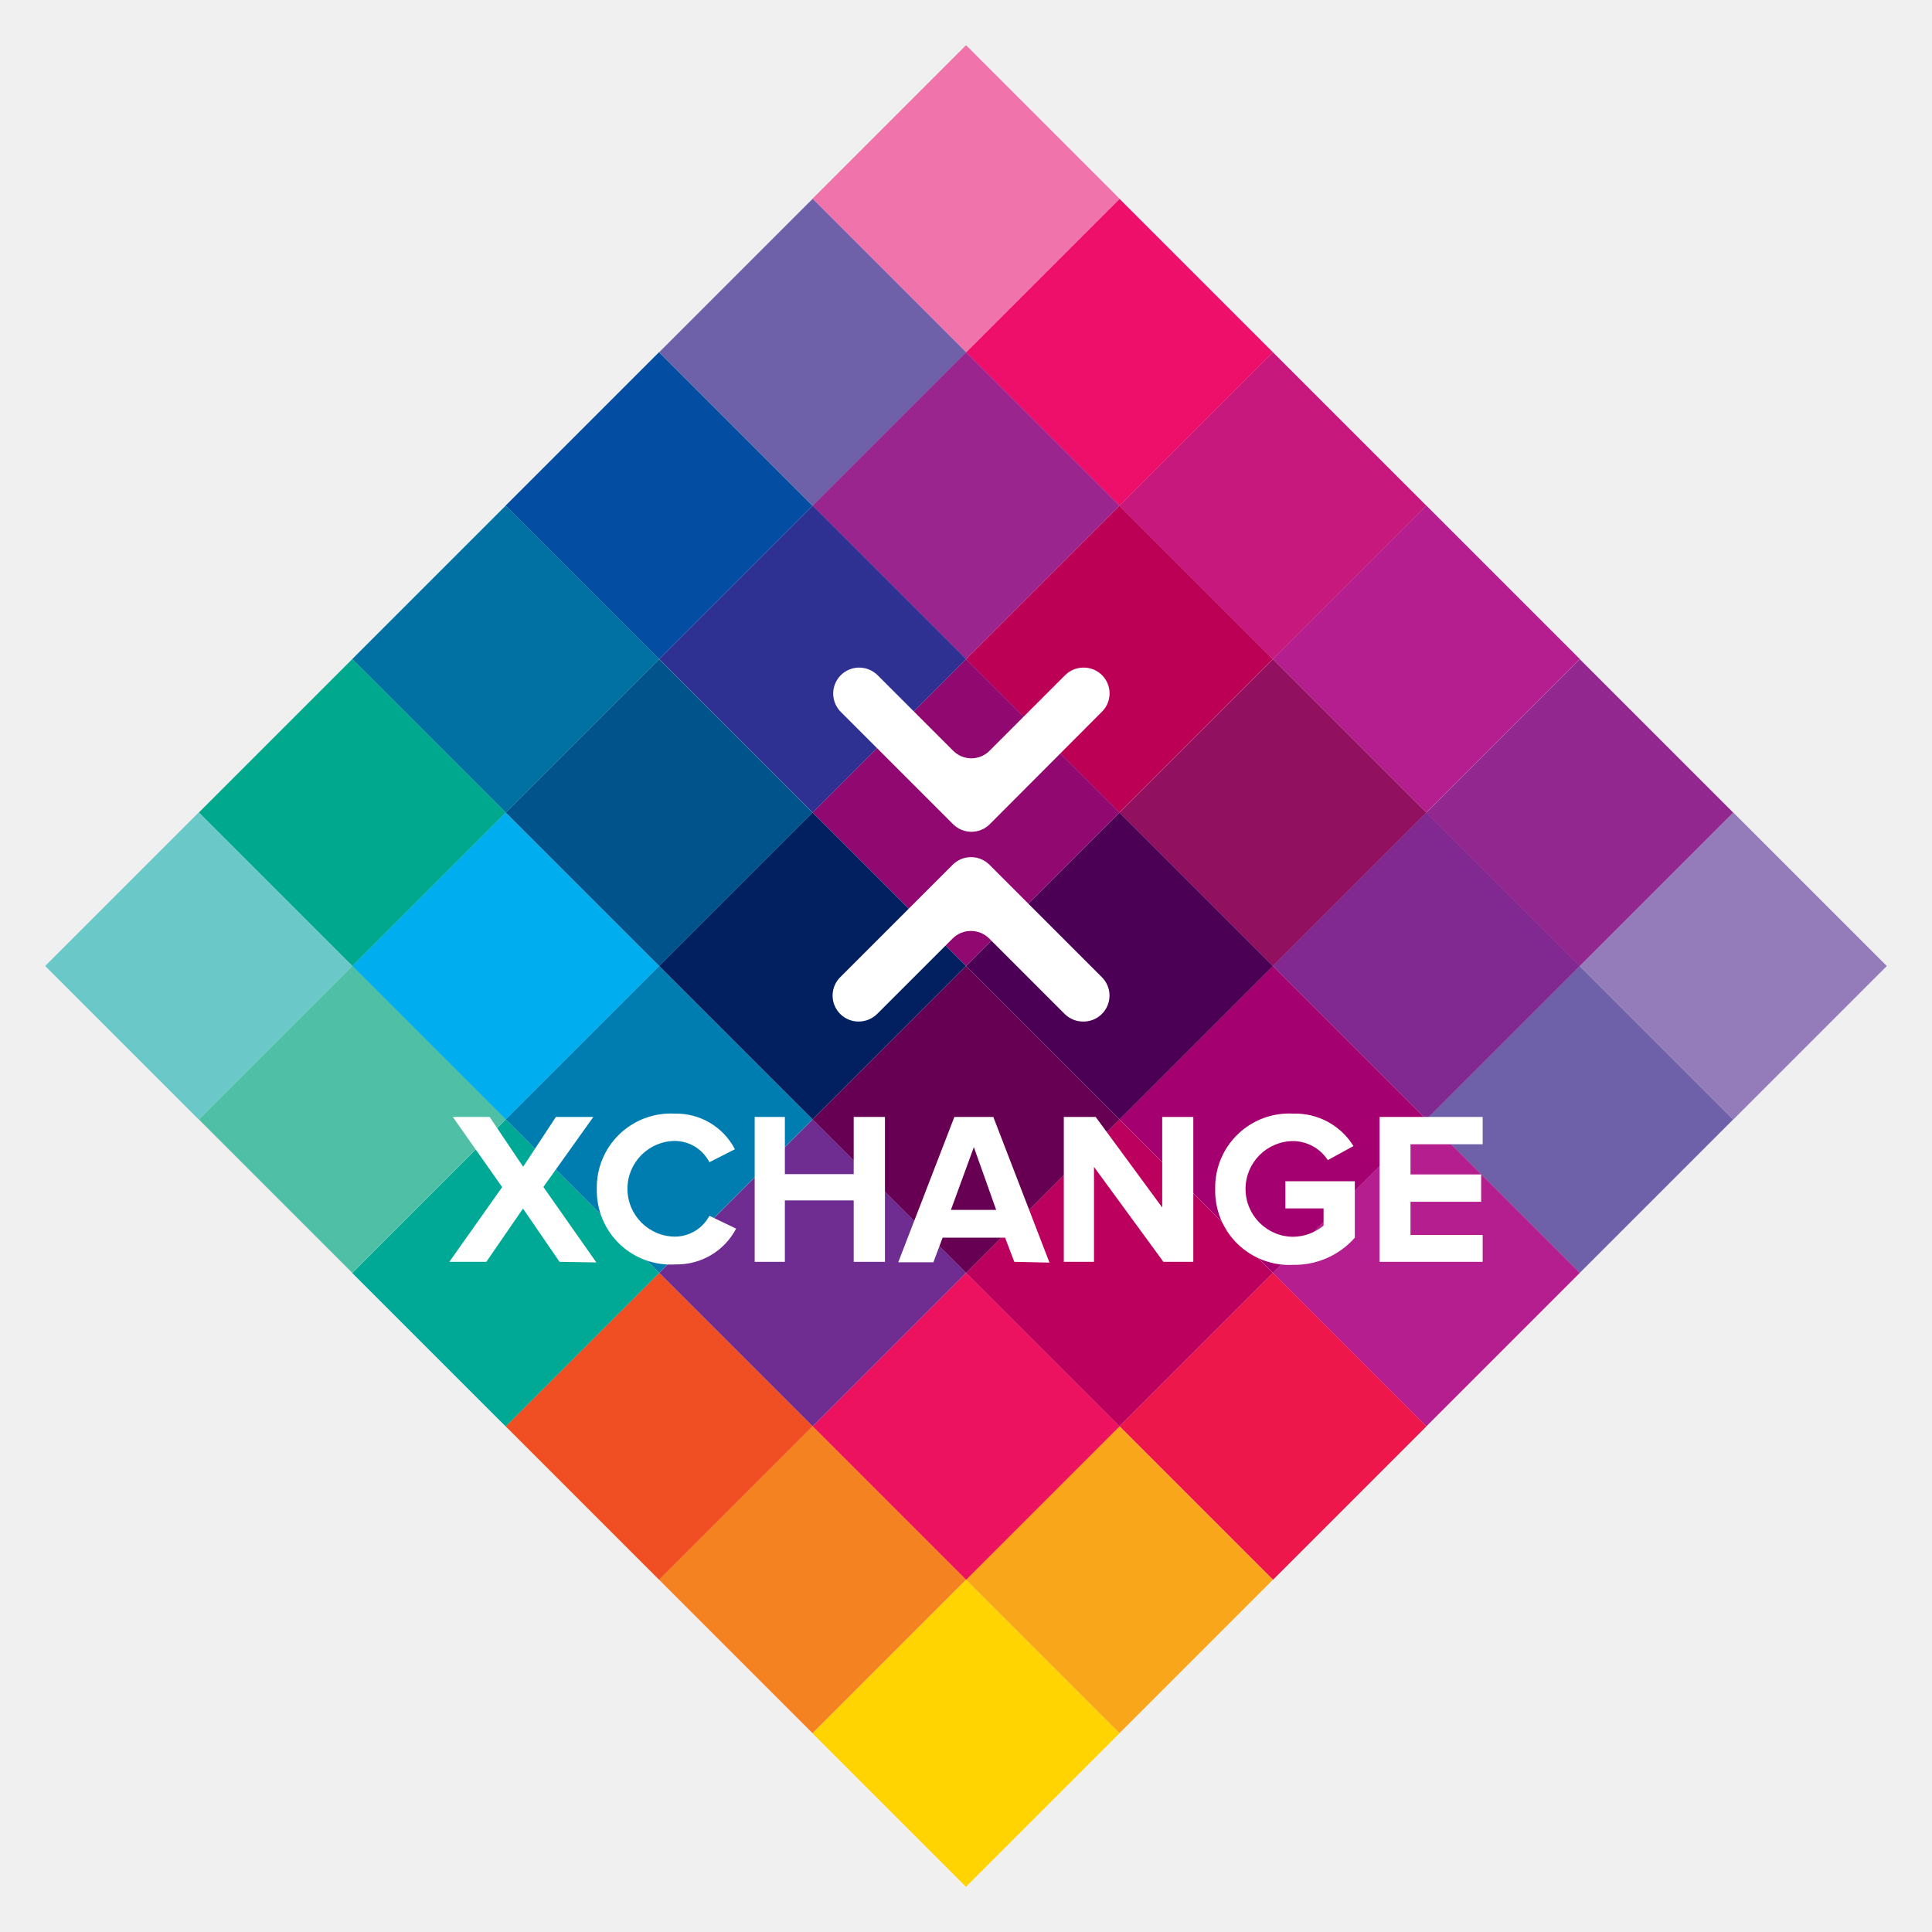
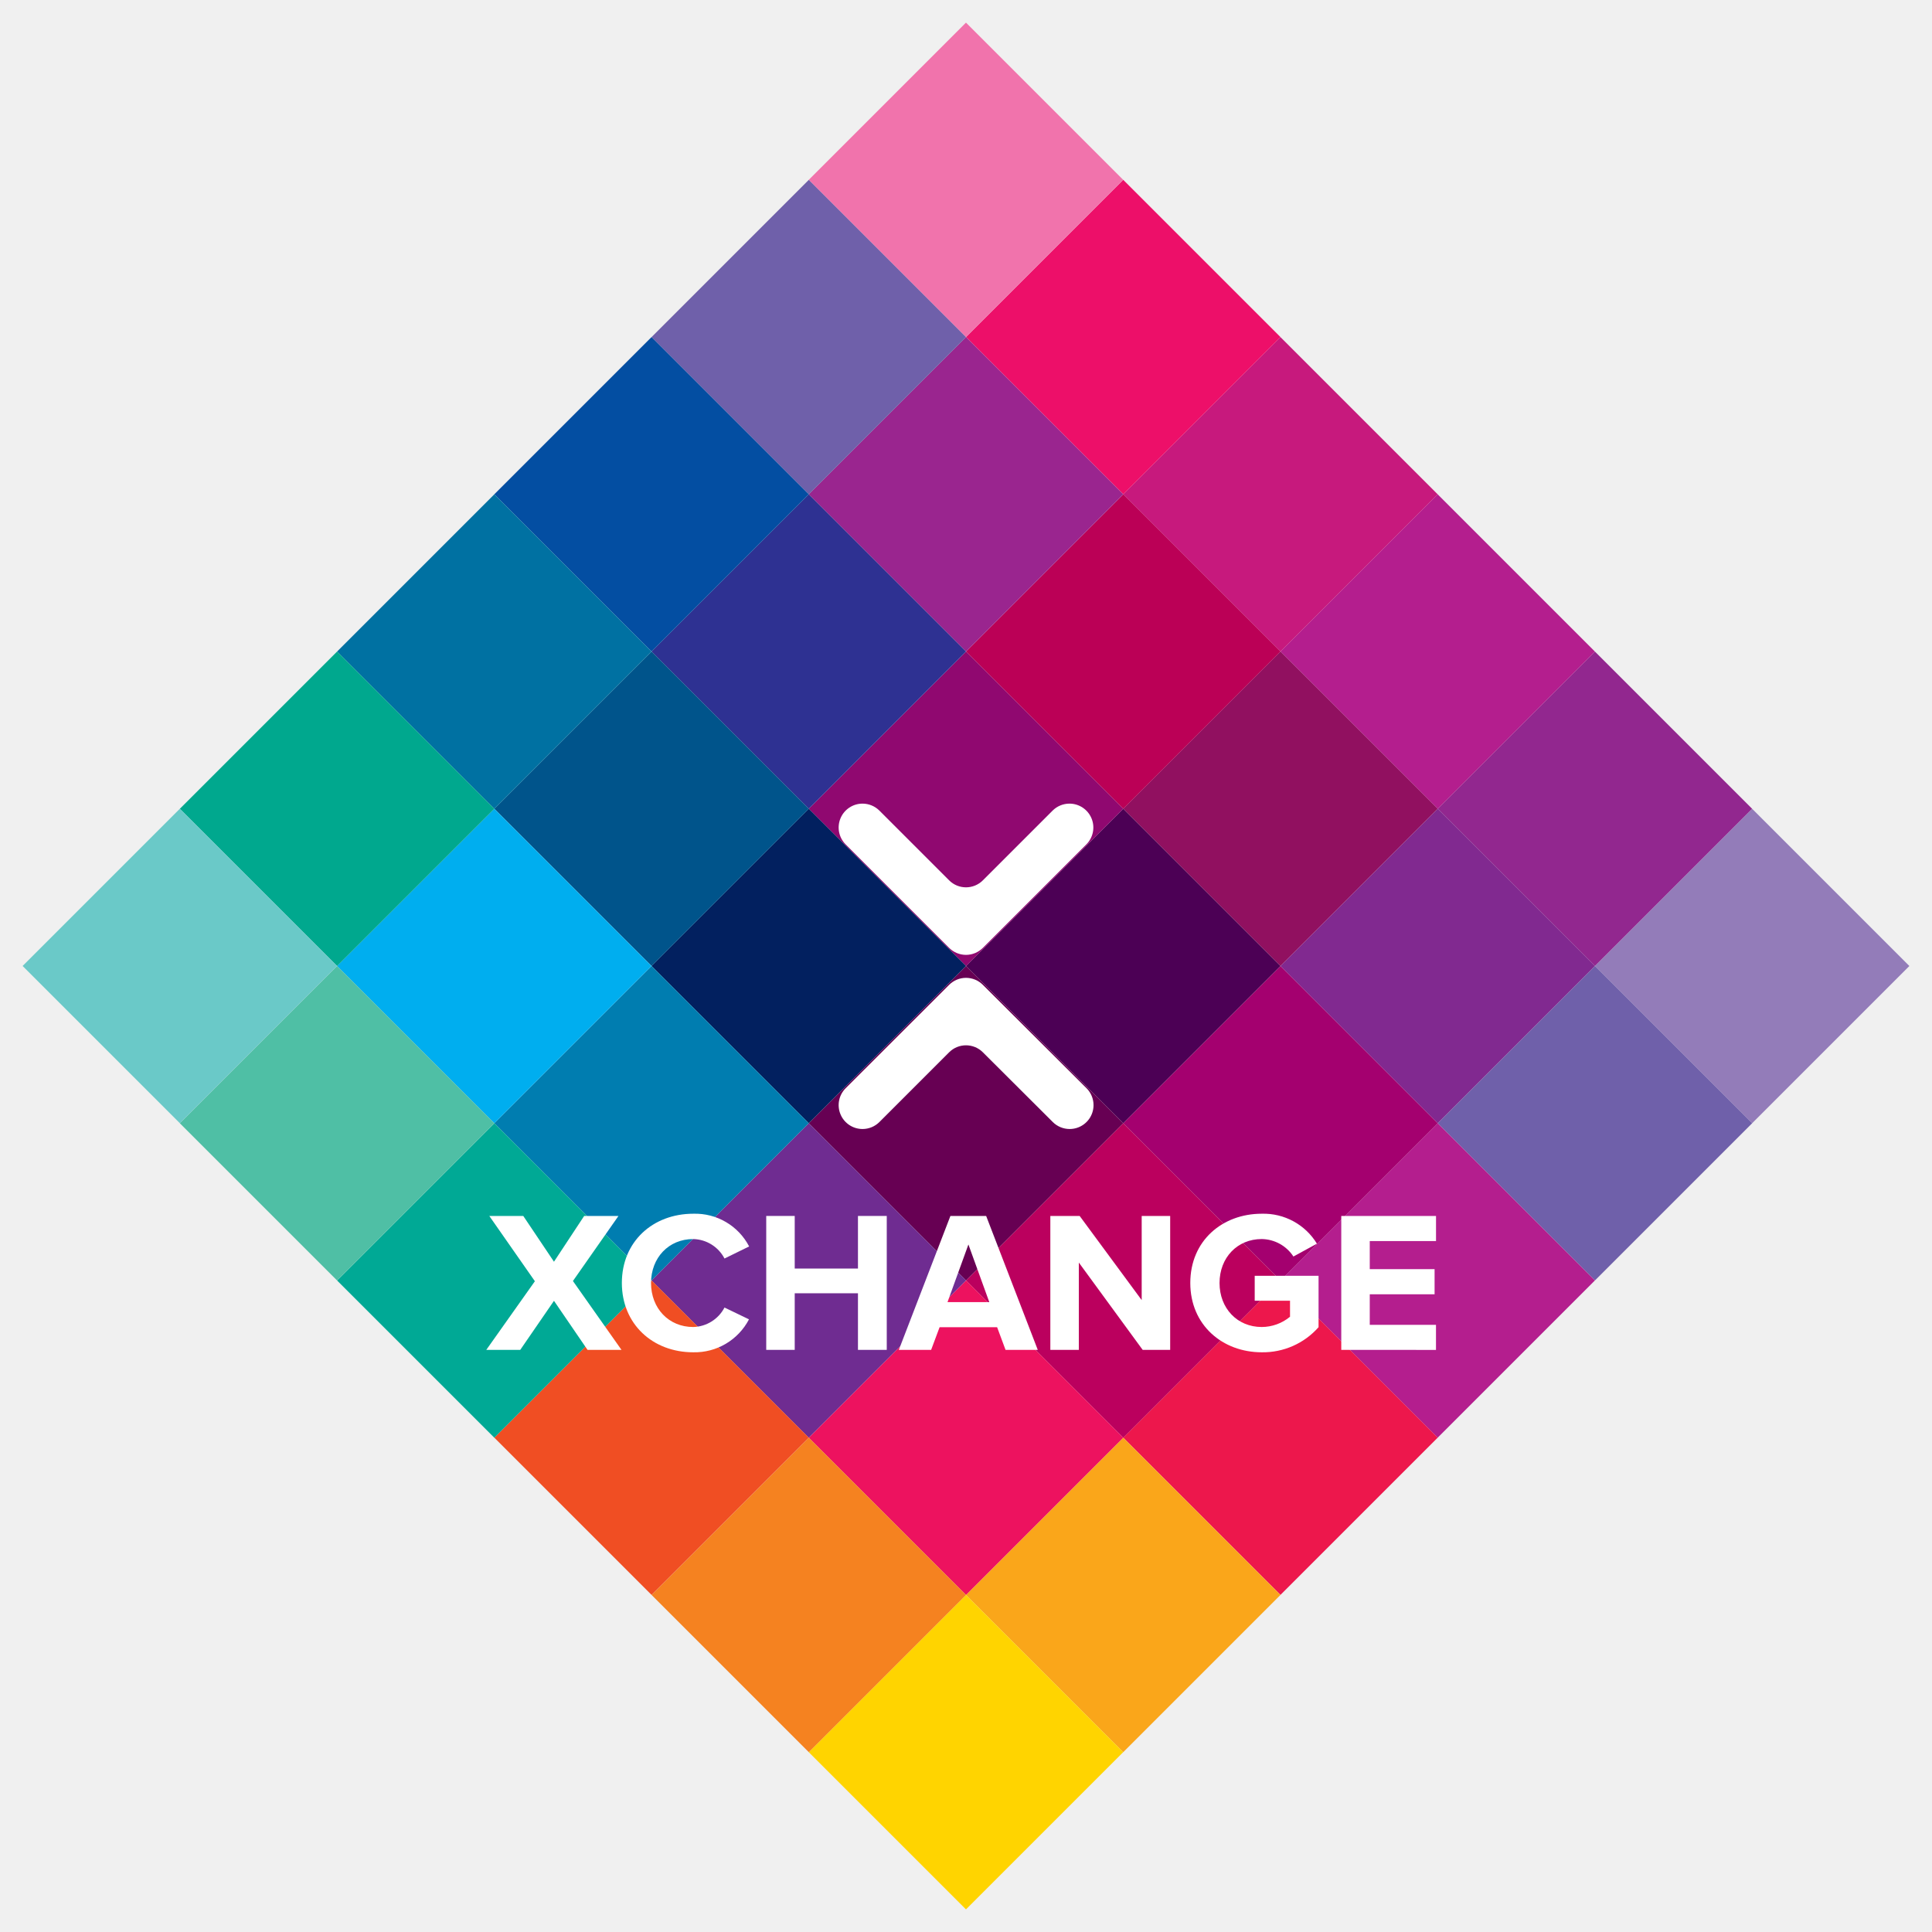
- <svg xmlns="http://www.w3.org/2000/svg" viewBox="0 0 128 128">
-   <rect x="107.64" y="56.81" width="14.38" height="14.38" transform="translate(241.29 28.06) rotate(135)" style="fill:#937cb9" />
-   <rect x="97.48" y="46.64" width="14.38" height="14.38" transform="translate(216.74 17.89) rotate(135)" style="fill:#92278f" />
-   <rect x="87.31" y="36.48" width="14.38" height="14.38" transform="translate(192.2 7.72) rotate(135)" style="fill:#b41e8e" />
-   <rect x="97.48" y="66.98" width="14.38" height="14.38" transform="translate(231.12 52.6) rotate(135)" style="fill:#6f60aa" />
-   <rect x="87.31" y="77.14" width="14.38" height="14.38" transform="translate(220.95 77.14) rotate(135)" style="fill:#b41e8e" />
-   <rect x="87.31" y="56.81" width="14.38" height="14.38" transform="translate(206.58 42.43) rotate(135)" style="fill:#812990" />
-   <rect x="77.14" y="66.98" width="14.38" height="14.38" transform="translate(196.41 66.98) rotate(135)" style="fill:#a4006f" />
-   <rect x="77.14" y="46.64" width="14.38" height="14.38" transform="translate(182.03 32.27) rotate(135)" style="fill:#911060" />
-   <rect x="66.98" y="56.81" width="14.38" height="14.38" transform="translate(171.87 56.81) rotate(135)" style="fill:#4c0055" />
-   <rect x="77.14" y="26.31" width="14.38" height="14.38" transform="translate(167.65 -2.44) rotate(135)" style="fill:#c7197d" />
-   <rect x="66.98" y="16.14" width="14.38" height="14.38" transform="translate(143.11 -12.61) rotate(135)" style="fill:#ed0f69" />
-   <rect x="56.81" y="5.98" width="14.38" height="14.38" transform="translate(118.57 -22.78) rotate(135)" style="fill:#f173ac" />
-   <rect x="66.98" y="36.48" width="14.38" height="14.38" transform="translate(157.49 22.1) rotate(135)" style="fill:#bb0056" />
-   <rect x="56.81" y="46.64" width="14.38" height="14.38" transform="translate(147.32 46.64) rotate(135)" style="fill:#900870" />
-   <rect x="56.81" y="26.31" width="14.38" height="14.38" transform="translate(132.94 11.93) rotate(135)" style="fill:#9a258f" />
-   <rect x="46.64" y="36.48" width="14.38" height="14.38" transform="translate(122.78 36.48) rotate(135)" style="fill:#2e3192" />
-   <rect x="46.64" y="16.14" width="14.38" height="14.38" transform="translate(108.4 1.77) rotate(135)" style="fill:#6f60aa" />
-   <rect x="36.48" y="26.31" width="14.38" height="14.38" transform="translate(98.23 26.31) rotate(135)" style="fill:#034ea2" />
-   <rect x="77.14" y="87.31" width="14.38" height="14.38" transform="translate(210.79 101.69) rotate(135)" style="fill:#ed174c" />
-   <rect x="66.98" y="97.48" width="14.38" height="14.38" transform="translate(200.62 126.23) rotate(135)" style="fill:#faa61a" />
-   <rect x="66.98" y="77.14" width="14.38" height="14.38" transform="translate(186.24 91.52) rotate(135)" style="fill:#bb005e" />
-   <rect x="56.81" y="87.31" width="14.38" height="14.38" transform="translate(176.08 116.07) rotate(135)" style="fill:#ed125f" />
-   <rect x="56.81" y="66.98" width="14.38" height="14.38" transform="translate(161.7 81.36) rotate(135)" style="fill:#670053" />
-   <rect x="46.64" y="77.14" width="14.38" height="14.38" transform="translate(151.53 105.9) rotate(135)" style="fill:#6f2c91" />
-   <rect x="56.81" y="107.64" width="14.38" height="14.38" transform="translate(190.45 150.78) rotate(135)" style="fill:#ffd400" />
-   <rect x="46.64" y="97.48" width="14.38" height="14.38" transform="translate(165.91 140.61) rotate(135)" style="fill:#f58220" />
-   <rect x="36.48" y="87.31" width="14.38" height="14.38" transform="translate(141.37 130.44) rotate(135)" style="fill:#f04e23" />
-   <rect x="46.64" y="56.81" width="14.38" height="14.38" transform="translate(137.15 71.19) rotate(135)" style="fill:#02205f" />
-   <rect x="36.48" y="66.98" width="14.38" height="14.38" transform="translate(126.99 95.73) rotate(135)" style="fill:#007db0" />
-   <rect x="36.48" y="46.64" width="14.38" height="14.38" transform="translate(112.61 61.02) rotate(135)" style="fill:#00548b" />
-   <rect x="26.31" y="56.81" width="14.38" height="14.38" transform="translate(102.44 85.57) rotate(135)" style="fill:#00aeef" />
-   <rect x="26.31" y="36.48" width="14.38" height="14.38" transform="translate(88.07 50.86) rotate(135)" style="fill:#0071a2" />
-   <rect x="16.14" y="46.64" width="14.38" height="14.38" transform="translate(77.9 75.4) rotate(135)" style="fill:#00a88e" />
-   <rect x="26.31" y="77.14" width="14.38" height="14.38" transform="translate(116.82 120.28) rotate(135)" style="fill:#00a995" />
-   <rect x="16.14" y="66.98" width="14.38" height="14.38" transform="translate(92.28 110.11) rotate(135)" style="fill:#4fbfa5" />
-   <rect x="5.98" y="56.81" width="14.38" height="14.38" transform="translate(67.73 99.94) rotate(135)" style="fill:#6ac9c8" />
-   <path d="M37.07,83.6l-2.42-3.53L32.22,83.6H29.77l3.5-4.95L30,74h2.44l2.22,3.3L36.83,74h2.48L36,78.64l3.51,5Z" style="fill:#fff" />
-   <path d="M39.54,78.78a4.9,4.9,0,0,1,5.15-5,4.38,4.38,0,0,1,4,2.36L47,77a2.59,2.59,0,0,0-2.26-1.41,3.17,3.17,0,0,0,0,6.34A2.6,2.6,0,0,0,47,80.55l1.77.85a4.42,4.42,0,0,1-4,2.37A4.9,4.9,0,0,1,39.54,78.78Z" style="fill:#fff" />
-   <path d="M56.56,83.6V79.53H52V83.6H50V74h2v3.79h4.56V74h2.07V83.6Z" style="fill:#fff" />
-   <path d="M67.2,83.6,66.59,82H62.45l-.61,1.63H59.51L63.23,74h2.58l3.72,9.65ZM64.52,76,63,80.16h3Z" style="fill:#fff" />
-   <path d="M77.08,83.6l-4.6-6.29V83.6h-2V74h2.11L77,80V74h2.06V83.6Z" style="fill:#fff" />
-   <path d="M80.51,78.78a4.9,4.9,0,0,1,5.16-5,4.53,4.53,0,0,1,4,2.15l-1.7.93a2.77,2.77,0,0,0-2.28-1.26,3.17,3.17,0,0,0,0,6.34,3.23,3.23,0,0,0,2-.74V80.06H85.16v-1.8h4.6V82a5.32,5.32,0,0,1-4.09,1.8A4.91,4.91,0,0,1,80.51,78.78Z" style="fill:#fff" />
-   <path d="M91.4,83.6V74h6.83v1.81H93.45v2h4.68v1.81H93.45v2.2h4.78V83.6Z" style="fill:#fff" />
-   <path d="M63.13,57.28l-7.46,7.46a1.72,1.72,0,0,0,1.22,2.94h0a1.74,1.74,0,0,0,1.22-.5l5-5a1.72,1.72,0,0,1,2.43,0l5,5a1.72,1.72,0,0,0,1.22.5h0A1.72,1.72,0,0,0,73,64.74l-7.46-7.46A1.72,1.72,0,0,0,63.13,57.28Z" style="fill:#fff" />
-   <path d="M65.56,54.62,73,47.16a1.71,1.71,0,0,0-1.21-2.93h0a1.72,1.72,0,0,0-1.22.5l-5,5a1.7,1.7,0,0,1-2.43,0l-5-5a1.74,1.74,0,0,0-1.22-.5h0a1.72,1.72,0,0,0-1.22,2.93l7.46,7.46A1.72,1.72,0,0,0,65.56,54.62Z" style="fill:#fff" />
+ <svg xmlns="http://www.w3.org/2000/svg" viewBox="0 0 512 512">
+   <rect x="434.87" y="226.54" width="58.93" height="58.93" transform="translate(973.69 108.69) rotate(135)" style="fill:#937cb9" />
+   <rect x="393.2" y="184.87" width="58.93" height="58.93" transform="translate(873.09 67.02) rotate(135)" style="fill:#92278f" />
+   <rect x="351.54" y="143.2" width="58.93" height="58.93" transform="translate(772.5 25.35) rotate(135)" style="fill:#b41e8e" />
+   <rect x="393.2" y="268.2" width="58.93" height="58.93" transform="translate(932.02 209.28) rotate(135)" style="fill:#6f60aa" />
+   <rect x="351.54" y="309.87" width="58.93" height="58.93" transform="translate(890.35 309.87) rotate(135)" style="fill:#b41e8e" />
+   <rect x="351.54" y="226.54" width="58.93" height="58.93" transform="translate(831.43 167.61) rotate(135)" style="fill:#812990" />
+   <rect x="309.87" y="268.2" width="58.93" height="58.93" transform="translate(789.76 268.2) rotate(135)" style="fill:#a4006f" />
+   <rect x="309.87" y="184.87" width="58.93" height="58.93" transform="translate(730.83 125.94) rotate(135)" style="fill:#911060" />
+   <rect x="268.2" y="226.54" width="58.93" height="58.93" transform="translate(689.17 226.54) rotate(135)" style="fill:#4c0055" />
+   <rect x="309.87" y="101.54" width="58.93" height="58.93" transform="translate(671.91 -16.31) rotate(135)" style="fill:#c7197d" />
+   <rect x="268.2" y="59.87" width="58.93" height="58.93" transform="translate(571.32 -57.98) rotate(135)" style="fill:#ed0f69" />
+   <rect x="226.54" y="18.2" width="58.93" height="58.93" transform="translate(470.72 -99.65) rotate(135)" style="fill:#f173ac" />
+   <rect x="268.2" y="143.2" width="58.93" height="58.93" transform="translate(630.24 84.28) rotate(135)" style="fill:#bb0056" />
+   <rect x="226.54" y="184.87" width="58.93" height="58.93" transform="translate(588.58 184.87) rotate(135)" style="fill:#900870" />
+   <rect x="226.54" y="101.54" width="58.93" height="58.93" transform="translate(529.65 42.61) rotate(135)" style="fill:#9a258f" />
+   <rect x="184.87" y="143.2" width="58.93" height="58.93" transform="translate(487.98 143.2) rotate(135)" style="fill:#2e3192" />
+   <rect x="184.87" y="59.87" width="58.93" height="58.93" transform="translate(429.06 0.95) rotate(135)" style="fill:#6f60aa" />
+   <rect x="143.2" y="101.54" width="58.93" height="58.93" transform="translate(387.39 101.54) rotate(135)" style="fill:#034ea2" />
+   <rect x="309.87" y="351.54" width="58.93" height="58.93" transform="translate(848.69 410.46) rotate(135)" style="fill:#ed174c" />
+   <rect x="268.2" y="393.2" width="58.93" height="58.93" transform="translate(807.02 511.06) rotate(135)" style="fill:#faa61a" />
+   <rect x="268.2" y="309.87" width="58.93" height="58.93" transform="translate(748.09 368.8) rotate(135)" style="fill:#bb005e" />
+   <rect x="226.54" y="351.54" width="58.93" height="58.93" transform="translate(706.43 469.39) rotate(135)" style="fill:#ed125f" />
+   <rect x="226.54" y="268.2" width="58.93" height="58.93" transform="translate(647.5 327.13) rotate(135)" style="fill:#670053" />
+   <rect x="184.87" y="309.87" width="58.93" height="58.93" transform="translate(605.83 427.72) rotate(135)" style="fill:#6f2c91" />
+   <rect x="226.54" y="434.87" width="58.93" height="58.93" transform="translate(765.35 611.65) rotate(135)" style="fill:#ffd400" />
+   <rect x="184.87" y="393.2" width="58.93" height="58.93" transform="translate(664.76 569.98) rotate(135)" style="fill:#f58220" />
+   <rect x="143.2" y="351.54" width="58.93" height="58.93" transform="translate(564.17 528.31) rotate(135)" style="fill:#f04e23" />
+   <rect x="184.87" y="226.54" width="58.93" height="58.93" transform="translate(546.91 285.46) rotate(135)" style="fill:#02205f" />
+   <rect x="143.2" y="268.2" width="58.93" height="58.93" transform="translate(505.24 386.05) rotate(135)" style="fill:#007db0" />
+   <rect x="143.2" y="184.87" width="58.93" height="58.93" transform="translate(446.32 243.8) rotate(135)" style="fill:#00548b" />
+   <rect x="101.54" y="226.54" width="58.93" height="58.93" transform="translate(404.65 344.39) rotate(135)" style="fill:#00aeef" />
+   <rect x="101.54" y="143.2" width="58.93" height="58.93" transform="translate(345.72 202.13) rotate(135)" style="fill:#0071a2" />
+   <rect x="59.87" y="184.87" width="58.93" height="58.93" transform="translate(304.06 302.72) rotate(135)" style="fill:#00a88e" />
+   <rect x="101.54" y="309.87" width="58.93" height="58.93" transform="translate(463.58 486.65) rotate(135)" style="fill:#00a995" />
+   <rect x="59.87" y="268.2" width="58.93" height="58.93" transform="translate(362.98 444.98) rotate(135)" style="fill:#4fbfa5" />
+   <rect x="18.2" y="226.54" width="58.93" height="58.93" transform="translate(262.39 403.31) rotate(135)" style="fill:#6ac9c8" />
+   <path d="M155.7,357.73l-8.89-13-8.94,13h-9l12.88-18.19-12.08-17.3h9l8.14,12.13,8-12.13h9.09l-12.07,17.24,12.87,18.25Z" style="fill:#fff" />
+   <path d="M164.8,340c0-11,8.24-18.35,18.94-18.35a16.12,16.12,0,0,1,14.79,8.67L192,333.52a9.6,9.6,0,0,0-8.3-5.16c-6.49,0-11.17,4.95-11.17,11.65s4.68,11.66,11.17,11.66a9.6,9.6,0,0,0,8.3-5.16l6.49,3.13a16.25,16.25,0,0,1-14.79,8.73C173,358.37,164.8,350.92,164.8,340Z" style="fill:#fff" />
+   <path d="M227.37,357.73v-15H210.61v15h-7.55V322.24h7.55v13.94h16.76V322.24H235v35.49Z" style="fill:#fff" />
+   <path d="M266.48,357.73l-2.23-6H249l-2.24,6h-8.56l13.67-35.49h9.47l13.68,35.49Zm-9.84-27.93-5.54,15.27h11.07Z" style="fill:#fff" />
+   <path d="M302.82,357.73,285.9,334.59v23.14h-7.55V322.24h7.77l16.44,22.3v-22.3h7.55v35.49Z" style="fill:#fff" />
+   <path d="M315.44,340c0-11.22,8.51-18.35,18.94-18.35A16.55,16.55,0,0,1,349,329.59l-6.23,3.4a10.2,10.2,0,0,0-8.4-4.63c-6.49,0-11.18,4.95-11.18,11.65s4.69,11.66,11.18,11.66a11.81,11.81,0,0,0,7.5-2.72V344.7h-9.36v-6.6h16.92v13.62a19.65,19.65,0,0,1-15.06,6.65C324,358.37,315.44,351.19,315.44,340Z" style="fill:#fff" />
+   <path d="M355.45,357.73V322.24h25.11v6.65H363v7.45h17.18V343H363v8.09h17.55v6.65Z" style="fill:#fff" />
+   <path d="M251.53,261,224.1,288.4a6.33,6.33,0,0,0,4.48,10.8h0a6.33,6.33,0,0,0,4.47-1.85l18.48-18.48a6.32,6.32,0,0,1,8.94,0L279,297.35a6.33,6.33,0,0,0,4.47,1.85h0a6.33,6.33,0,0,0,4.48-10.8L260.47,261A6.3,6.3,0,0,0,251.53,261Z" style="fill:#fff" />
+   <path d="M260.47,251.19l27.43-27.42a6.33,6.33,0,0,0-4.48-10.8h0a6.33,6.33,0,0,0-4.47,1.85L260.47,233.3a6.32,6.32,0,0,1-8.94,0l-18.48-18.48a6.33,6.33,0,0,0-4.47-1.85h0a6.33,6.33,0,0,0-4.48,10.8l27.43,27.42A6.3,6.3,0,0,0,260.47,251.19Z" style="fill:#fff" />
</svg>
